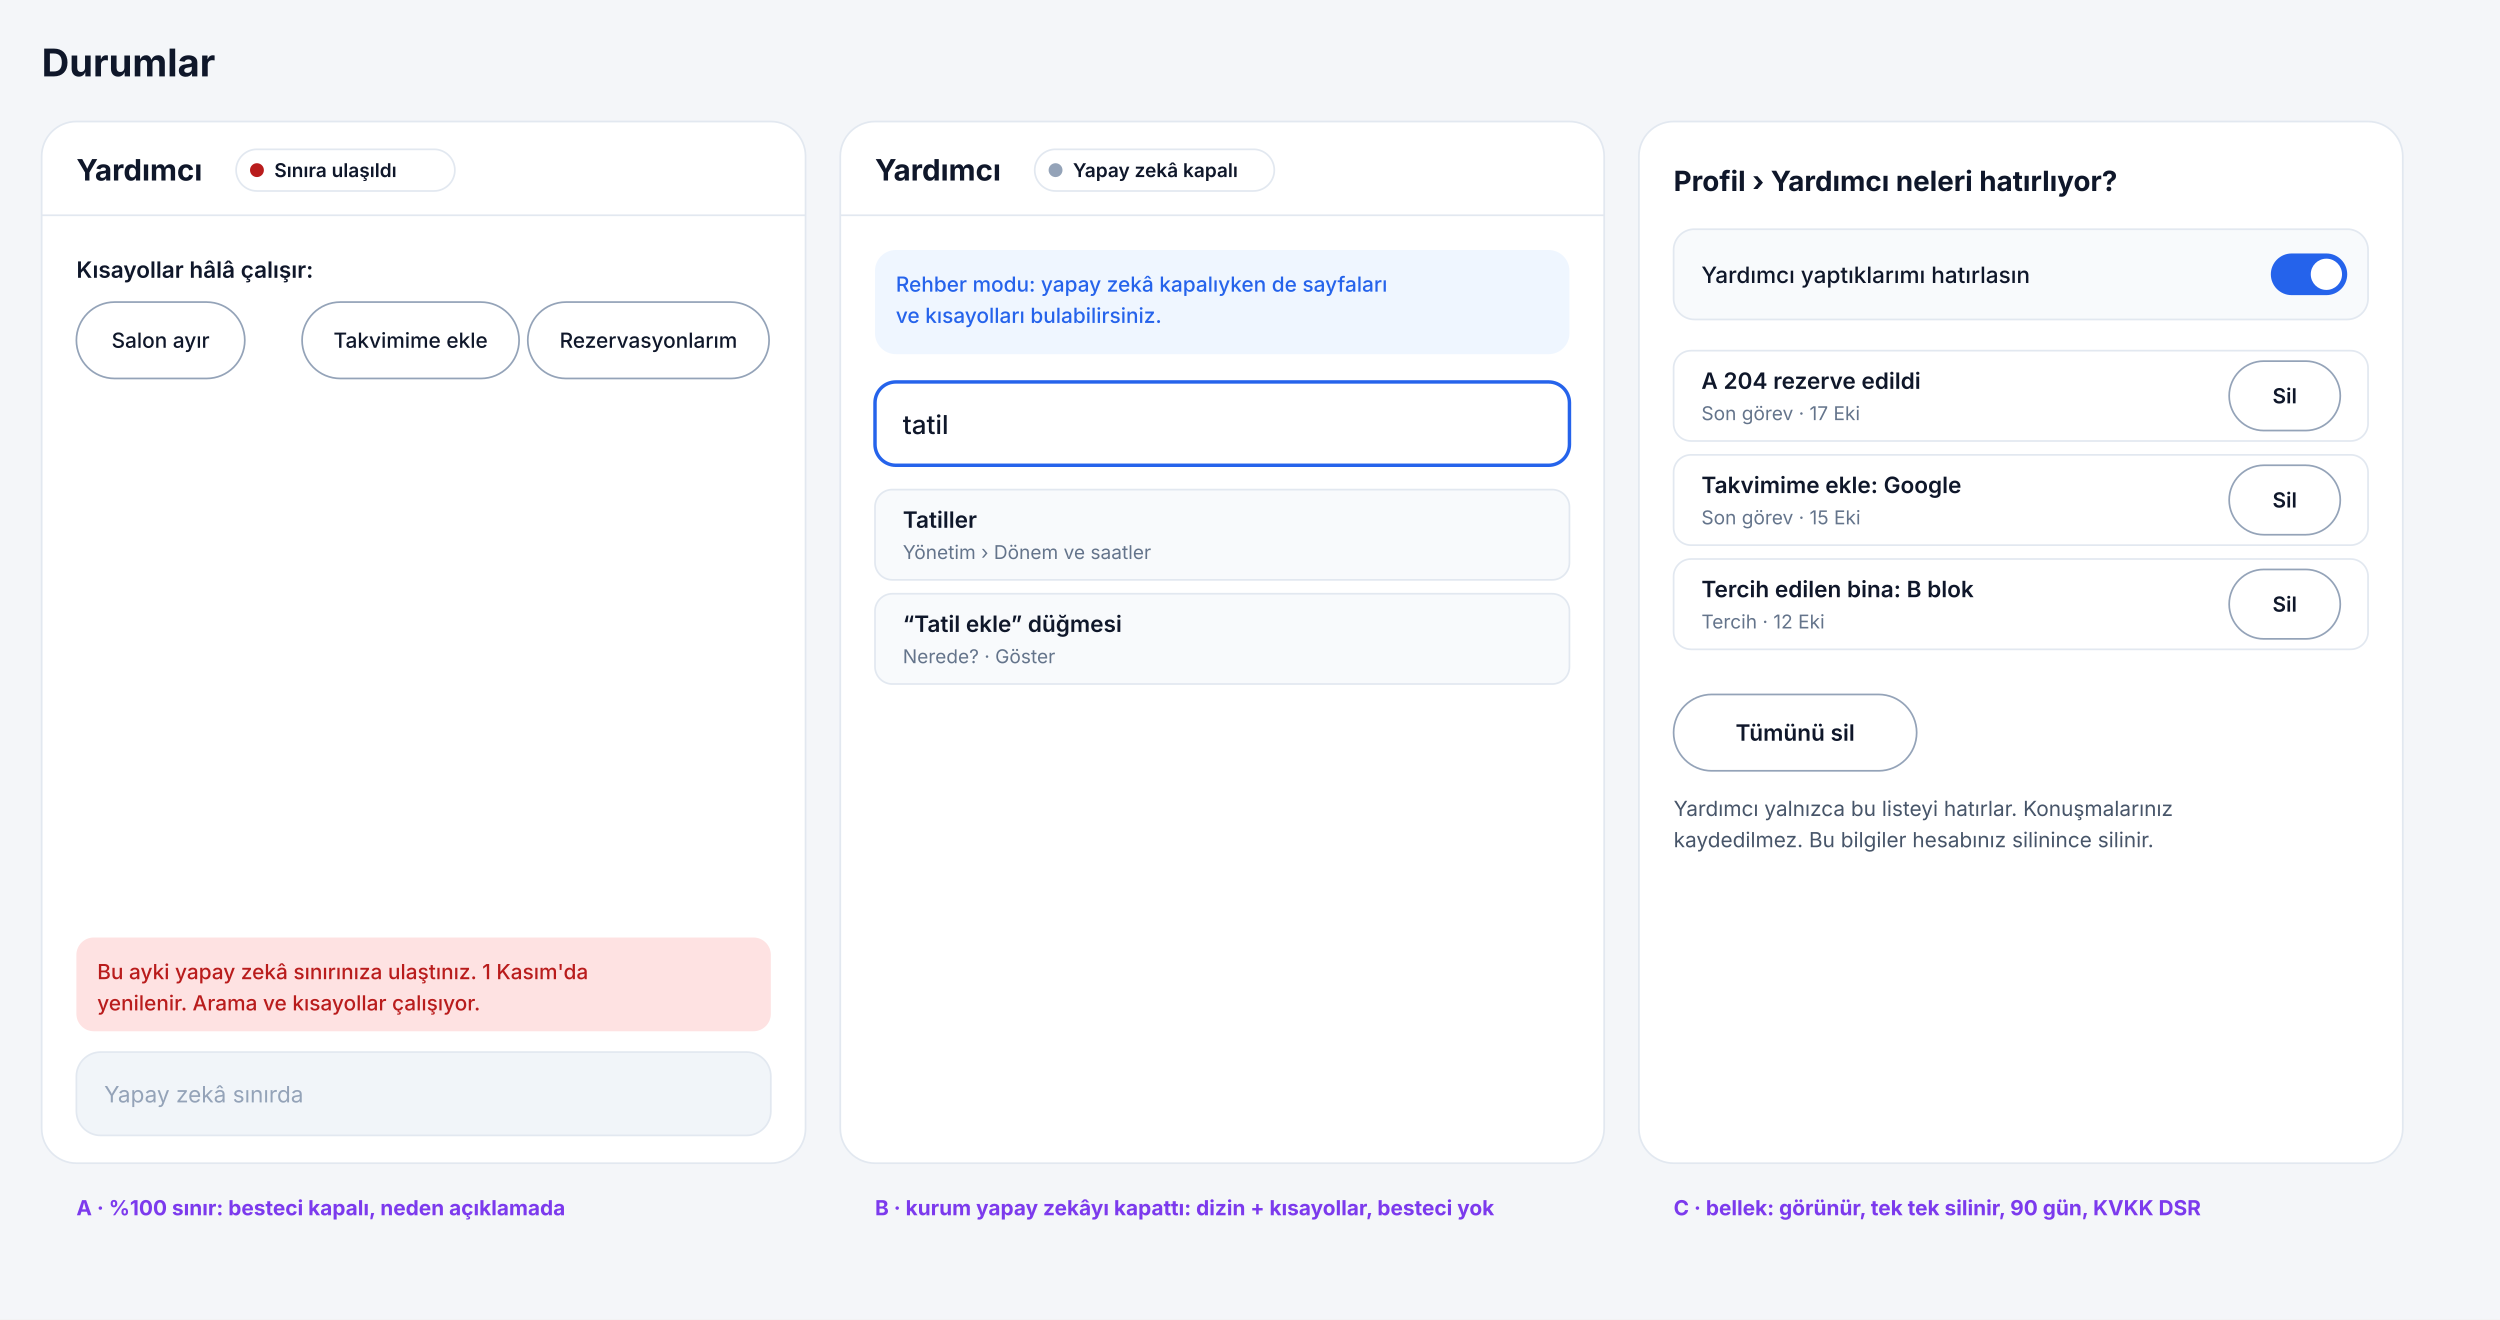
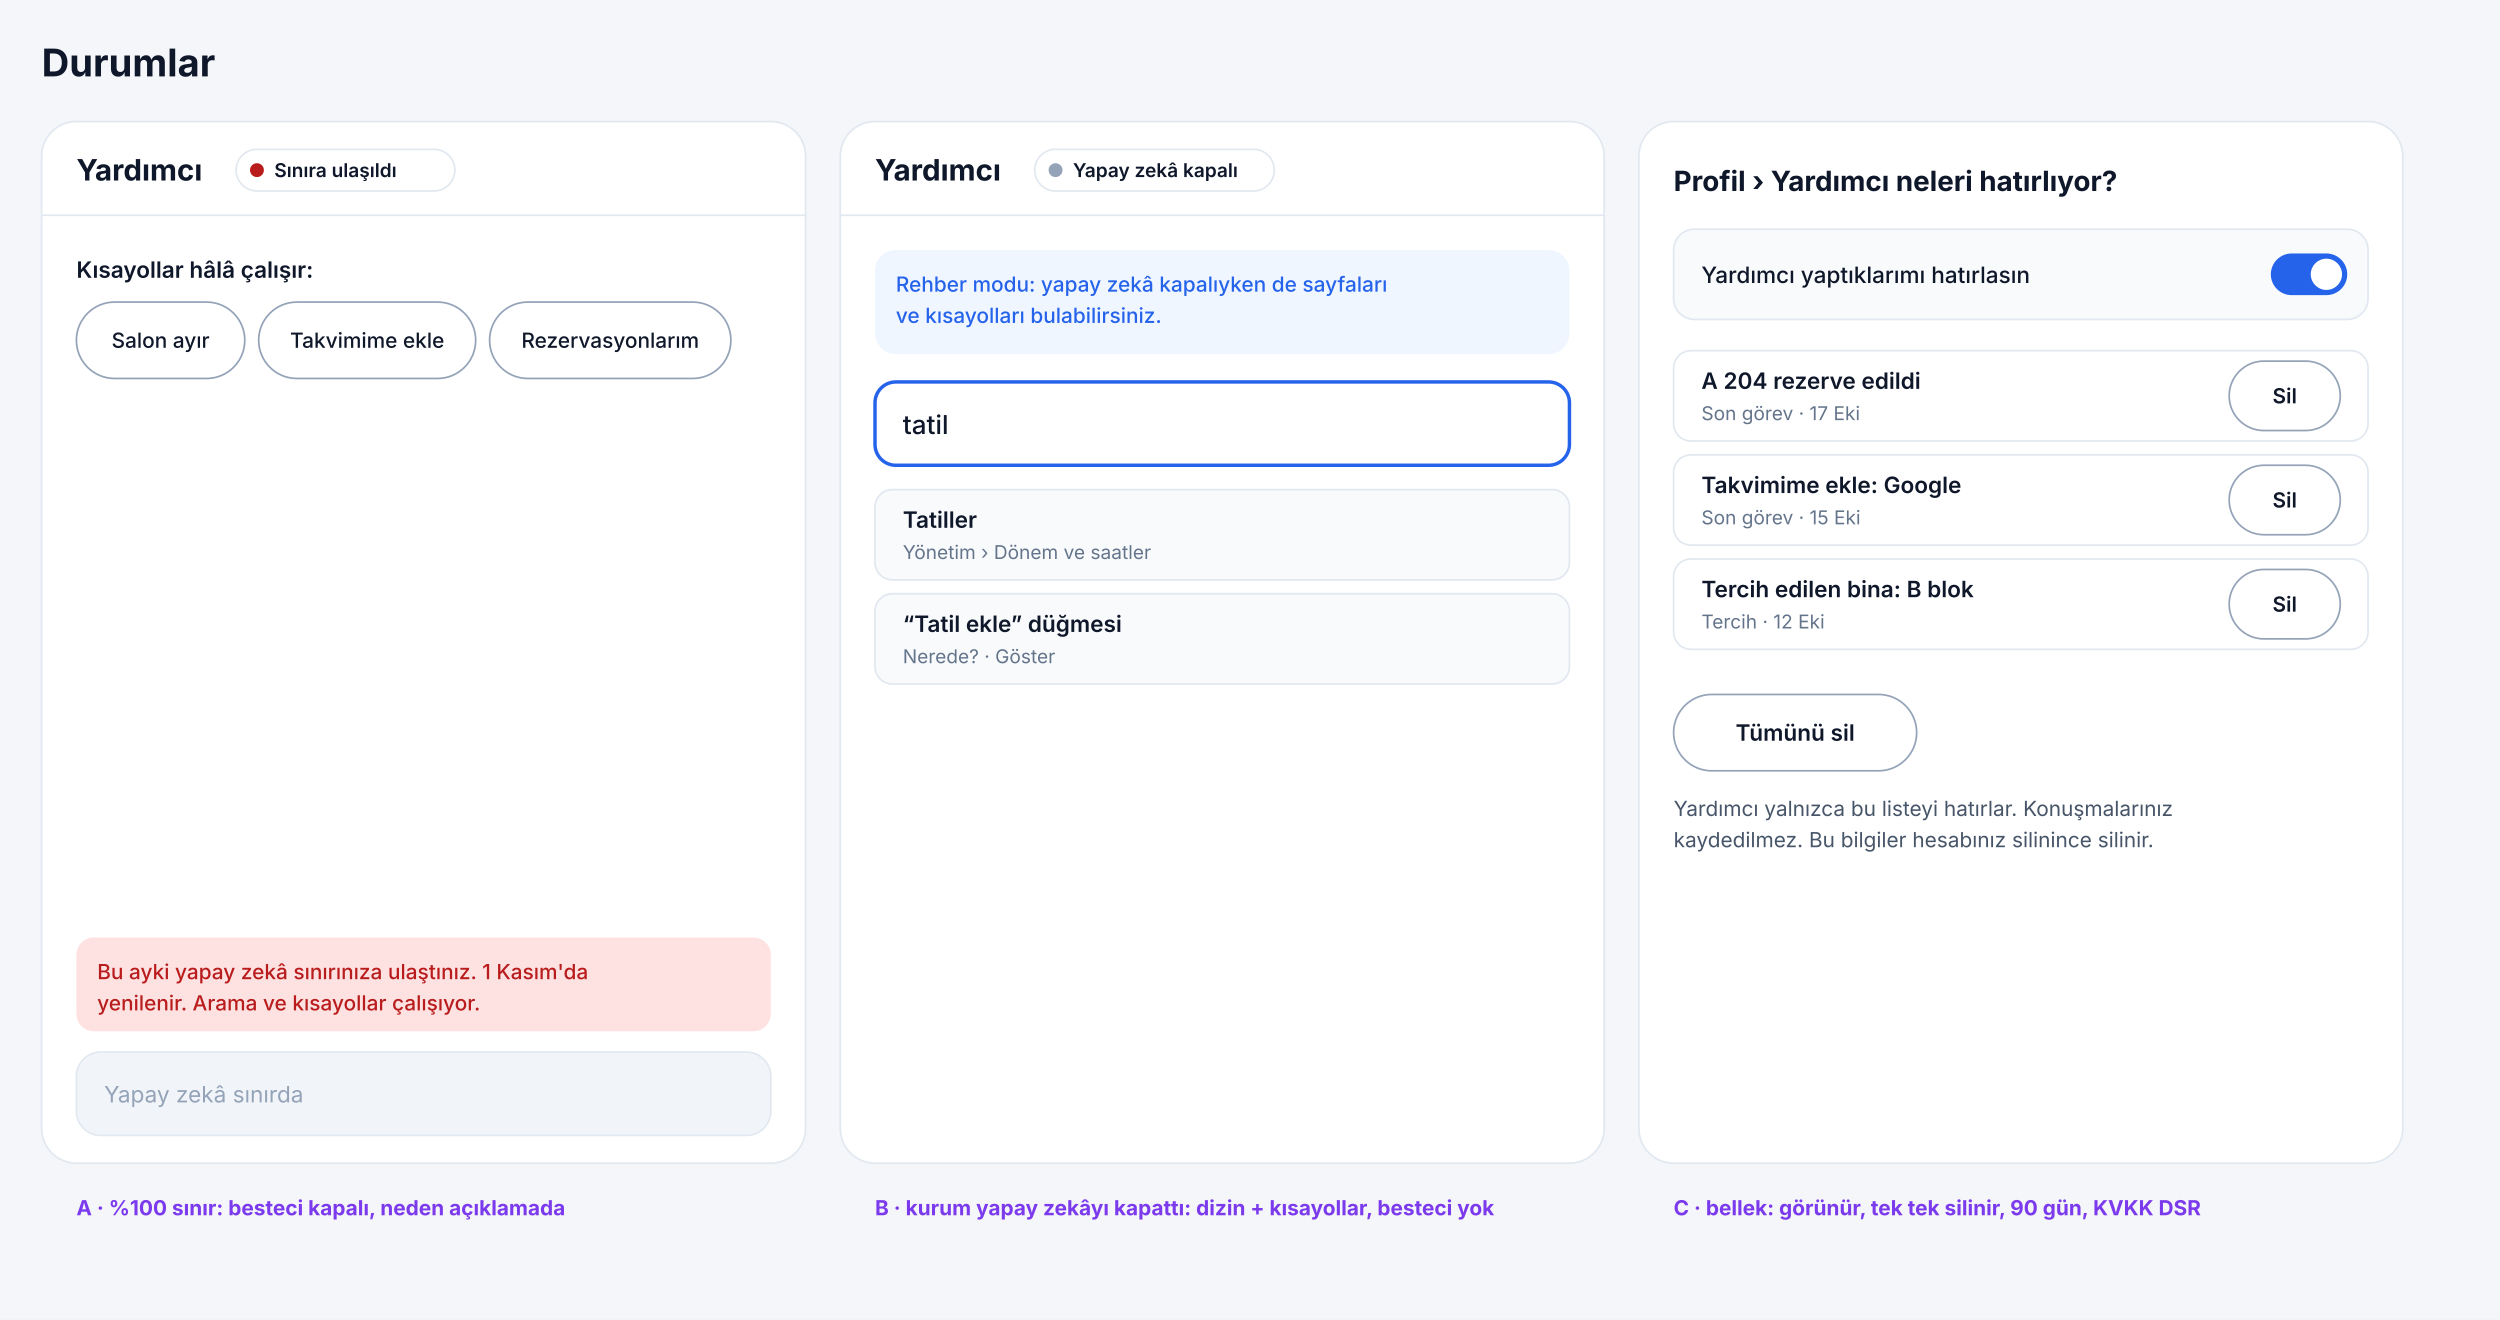
<svg xmlns="http://www.w3.org/2000/svg" width="1440" height="760" viewBox="0 0 1440 760" font-family="-apple-system,BlinkMacSystemFont,Inter,Segoe UI,sans-serif" role="img" aria-label="Yardımcı durumları: sınır, yapay zekâ kapalı, bellek">
  <rect width="1440" height="760" fill="#F4F6F9" />
  <text x="24" y="44" font-size="22" font-weight="700" fill="#0F172A" text-anchor="start">Durumlar</text>
  <rect x="24" y="70" width="440" height="600" rx="20" fill="#FFFFFF" fill-opacity="1" stroke="#E2E8F0" stroke-width="1" />
  <text x="44" y="104" font-size="17" font-weight="700" fill="#0F172A" text-anchor="start">Yardımcı</text>
  <rect x="136" y="86" width="126" height="24" rx="12" fill="#FFFFFF" fill-opacity="1" stroke="#E2E8F0" stroke-width="1" />
  <circle cx="148" cy="98" r="4" fill="#B91C1C" />
  <text x="158" y="102" font-size="11" font-weight="600" fill="#0F172A" text-anchor="start">Sınıra ulaşıldı</text>
  <line x1="24" y1="124" x2="464" y2="124" stroke="#E2E8F0" stroke-width="1" />
  <text x="44" y="160" font-size="13" font-weight="600" fill="#0F172A" text-anchor="start">Kısayollar hâlâ çalışır:</text>
  <rect x="44" y="174" width="97" height="44" rx="22.0" fill="#FFFFFF" fill-opacity="1" stroke="#94A3B8" stroke-width="1" />
  <text x="92.5" y="200.32" font-size="12" font-weight="500" fill="#0F172A" text-anchor="middle">Salon ayır</text>
-   <rect x="174" y="174" width="125" height="44" rx="22.0" fill="#FFFFFF" fill-opacity="1" stroke="#94A3B8" stroke-width="1" />
-   <text x="236.5" y="200.32" font-size="12" font-weight="500" fill="#0F172A" text-anchor="middle">Takvimime ekle</text>
-   <rect x="304" y="174" width="139" height="44" rx="22.0" fill="#FFFFFF" fill-opacity="1" stroke="#94A3B8" stroke-width="1" />
-   <text x="373.5" y="200.32" font-size="12" font-weight="500" fill="#0F172A" text-anchor="middle">Rezervasyonlarım</text>
+   <rect x="149" y="174" width="125" height="44" rx="22.0" fill="#FFFFFF" fill-opacity="1" stroke="#94A3B8" stroke-width="1" />
+   <text x="211.5" y="200.32" font-size="12" font-weight="500" fill="#0F172A" text-anchor="middle">Takvimime ekle</text>
+   <rect x="282" y="174" width="139" height="44" rx="22.0" fill="#FFFFFF" fill-opacity="1" stroke="#94A3B8" stroke-width="1" />
+   <text x="351.5" y="200.32" font-size="12" font-weight="500" fill="#0F172A" text-anchor="middle">Rezervasyonlarım</text>
  <rect x="44" y="540" width="400" height="54" rx="10" fill="#FEE2E2" fill-opacity="1" />
  <text x="56" y="564" font-size="12" font-weight="500" fill="#B91C1C" text-anchor="start">Bu ayki yapay zekâ sınırınıza ulaştınız. 1 Kasım'da</text>
  <text x="56" y="582" font-size="12" font-weight="500" fill="#B91C1C" text-anchor="start">yenilenir. Arama ve kısayollar çalışıyor.</text>
  <rect x="44" y="606" width="400" height="48" rx="14" fill="#F1F5F9" fill-opacity="1" stroke="#E2E8F0" stroke-width="1" />
  <text x="60" y="635" font-size="13" font-weight="400" fill="#94A3B8" text-anchor="start">Yapay zekâ sınırda</text>
  <text x="44" y="700" font-size="12" font-weight="700" fill="#7C3AED" text-anchor="start">A · %100 sınır: besteci kapalı, neden açıklamada</text>
  <rect x="484" y="70" width="440" height="600" rx="20" fill="#FFFFFF" fill-opacity="1" stroke="#E2E8F0" stroke-width="1" />
  <text x="504" y="104" font-size="17" font-weight="700" fill="#0F172A" text-anchor="start">Yardımcı</text>
  <rect x="596" y="86" width="138" height="24" rx="12" fill="#FFFFFF" fill-opacity="1" stroke="#E2E8F0" stroke-width="1" />
  <circle cx="608" cy="98" r="4" fill="#94A3B8" />
  <text x="618" y="102" font-size="11" font-weight="600" fill="#0F172A" text-anchor="start">Yapay zekâ kapalı</text>
  <line x1="484" y1="124" x2="924" y2="124" stroke="#E2E8F0" stroke-width="1" />
  <rect x="504" y="144" width="400" height="60" rx="12" fill="#EFF6FF" fill-opacity="1" />
  <text x="516" y="168" font-size="12" font-weight="500" fill="#2563EB" text-anchor="start">Rehber modu: yapay zekâ kapalıyken de sayfaları</text>
  <text x="516" y="186" font-size="12" font-weight="500" fill="#2563EB" text-anchor="start">ve kısayolları bulabilirsiniz.</text>
  <rect x="504" y="220" width="400" height="48" rx="12" fill="#FFFFFF" fill-opacity="1" stroke="#2563EB" stroke-width="2" />
  <text x="520" y="250" font-size="15" font-weight="500" fill="#0F172A" text-anchor="start">tatil</text>
  <rect x="504" y="282" width="400" height="52" rx="10" fill="#F8FAFC" fill-opacity="1" stroke="#E2E8F0" stroke-width="1" />
  <text x="520" y="304" font-size="13" font-weight="600" fill="#0F172A" text-anchor="start">Tatiller</text>
  <text x="520" y="322" font-size="11" font-weight="400" fill="#64748B" text-anchor="start">Yönetim › Dönem ve saatler</text>
  <rect x="504" y="342" width="400" height="52" rx="10" fill="#F8FAFC" fill-opacity="1" stroke="#E2E8F0" stroke-width="1" />
  <text x="520" y="364" font-size="13" font-weight="600" fill="#0F172A" text-anchor="start">“Tatil ekle” düğmesi</text>
  <text x="520" y="382" font-size="11" font-weight="400" fill="#64748B" text-anchor="start">Nerede? · Göster</text>
  <text x="504" y="700" font-size="12" font-weight="700" fill="#7C3AED" text-anchor="start">B · kurum yapay zekâyı kapattı: dizin + kısayollar, besteci yok</text>
  <rect x="944" y="70" width="440" height="600" rx="20" fill="#FFFFFF" fill-opacity="1" stroke="#E2E8F0" stroke-width="1" />
  <text x="964" y="110" font-size="16" font-weight="700" fill="#0F172A" text-anchor="start">Profil › Yardımcı neleri hatırlıyor?</text>
  <rect x="964" y="132" width="400" height="52" rx="12" fill="#F8FAFC" fill-opacity="1" stroke="#E2E8F0" stroke-width="1" />
  <text x="980" y="163" font-size="13" font-weight="500" fill="#0F172A" text-anchor="start">Yardımcı yaptıklarımı hatırlasın</text>
  <rect x="1308" y="146" width="44" height="24" rx="12" fill="#2563EB" fill-opacity="1" />
  <circle cx="1340" cy="158" r="9" fill="#FFFFFF" />
  <rect x="964" y="202" width="400" height="52" rx="10" fill="#FFFFFF" fill-opacity="1" stroke="#E2E8F0" stroke-width="1" />
  <text x="980" y="224" font-size="13" font-weight="600" fill="#0F172A" text-anchor="start">A 204 rezerve edildi</text>
  <text x="980" y="242" font-size="11" font-weight="400" fill="#64748B" text-anchor="start">Son görev · 17 Eki</text>
  <rect x="1284" y="208" width="64" height="40" rx="20.0" fill="#FFFFFF" fill-opacity="1" stroke="#94A3B8" stroke-width="1" />
  <text x="1316.0" y="232.32" font-size="12" font-weight="600" fill="#0F172A" text-anchor="middle">Sil</text>
  <rect x="964" y="262" width="400" height="52" rx="10" fill="#FFFFFF" fill-opacity="1" stroke="#E2E8F0" stroke-width="1" />
  <text x="980" y="284" font-size="13" font-weight="600" fill="#0F172A" text-anchor="start">Takvimime ekle: Google</text>
  <text x="980" y="302" font-size="11" font-weight="400" fill="#64748B" text-anchor="start">Son görev · 15 Eki</text>
  <rect x="1284" y="268" width="64" height="40" rx="20.0" fill="#FFFFFF" fill-opacity="1" stroke="#94A3B8" stroke-width="1" />
  <text x="1316.0" y="292.32" font-size="12" font-weight="600" fill="#0F172A" text-anchor="middle">Sil</text>
  <rect x="964" y="322" width="400" height="52" rx="10" fill="#FFFFFF" fill-opacity="1" stroke="#E2E8F0" stroke-width="1" />
  <text x="980" y="344" font-size="13" font-weight="600" fill="#0F172A" text-anchor="start">Tercih edilen bina: B blok</text>
  <text x="980" y="362" font-size="11" font-weight="400" fill="#64748B" text-anchor="start">Tercih · 12 Eki</text>
  <rect x="1284" y="328" width="64" height="40" rx="20.0" fill="#FFFFFF" fill-opacity="1" stroke="#94A3B8" stroke-width="1" />
  <text x="1316.0" y="352.32" font-size="12" font-weight="600" fill="#0F172A" text-anchor="middle">Sil</text>
  <rect x="964" y="400" width="140" height="44" rx="22.0" fill="#FFFFFF" fill-opacity="1" stroke="#94A3B8" stroke-width="1" />
  <text x="1034.0" y="426.68" font-size="13" font-weight="600" fill="#0F172A" text-anchor="middle">Tümünü sil</text>
  <text x="964" y="470" font-size="12" font-weight="400" fill="#475569" text-anchor="start">Yardımcı yalnızca bu listeyi hatırlar. Konuşmalarınız</text>
  <text x="964" y="488" font-size="12" font-weight="400" fill="#475569" text-anchor="start">kaydedilmez. Bu bilgiler hesabınız silinince silinir.</text>
  <text x="964" y="700" font-size="12" font-weight="700" fill="#7C3AED" text-anchor="start">C · bellek: görünür, tek tek silinir, 90 gün, KVKK DSR</text>
</svg>
